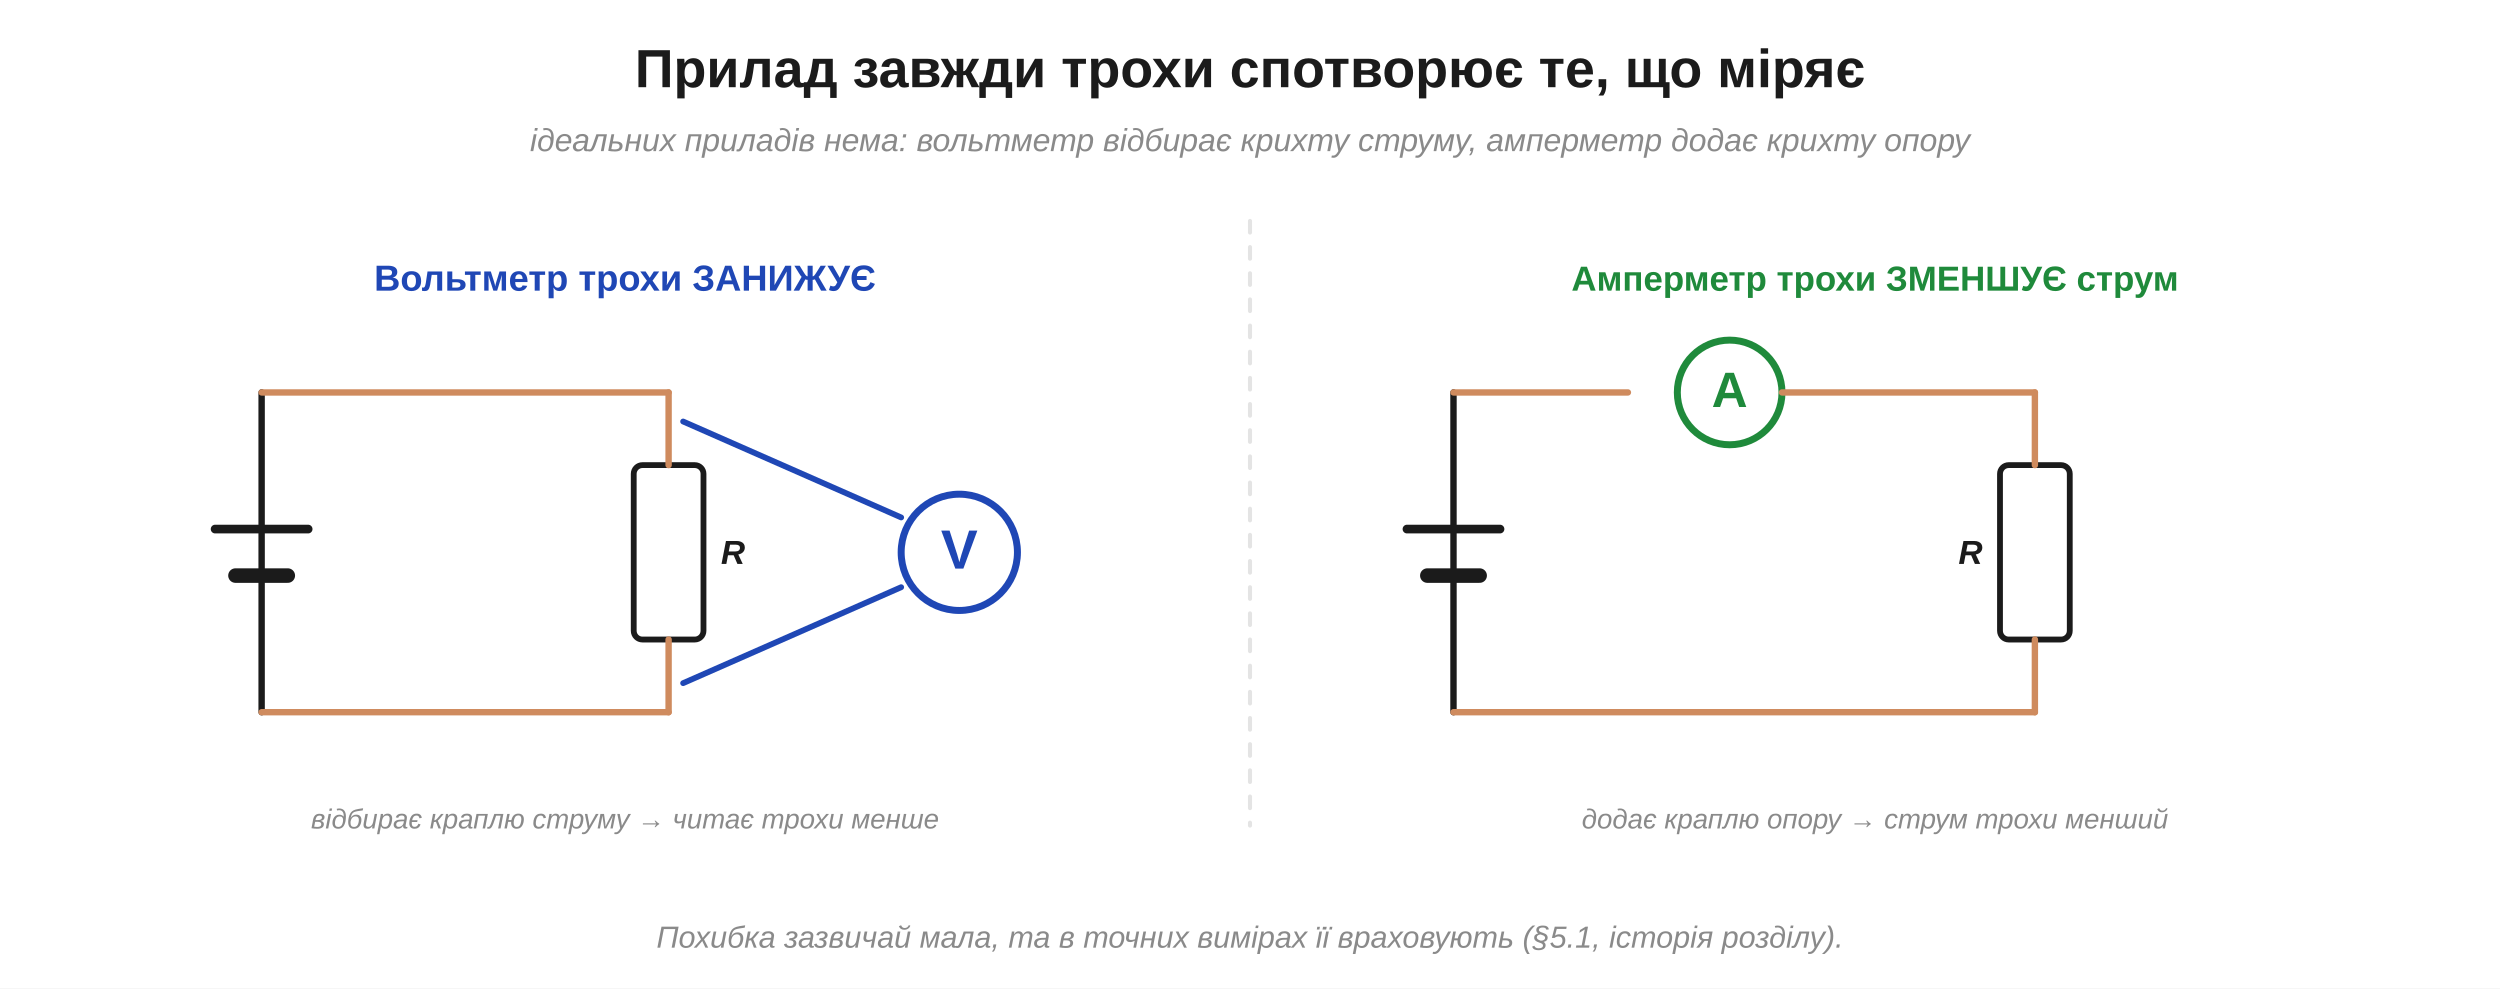
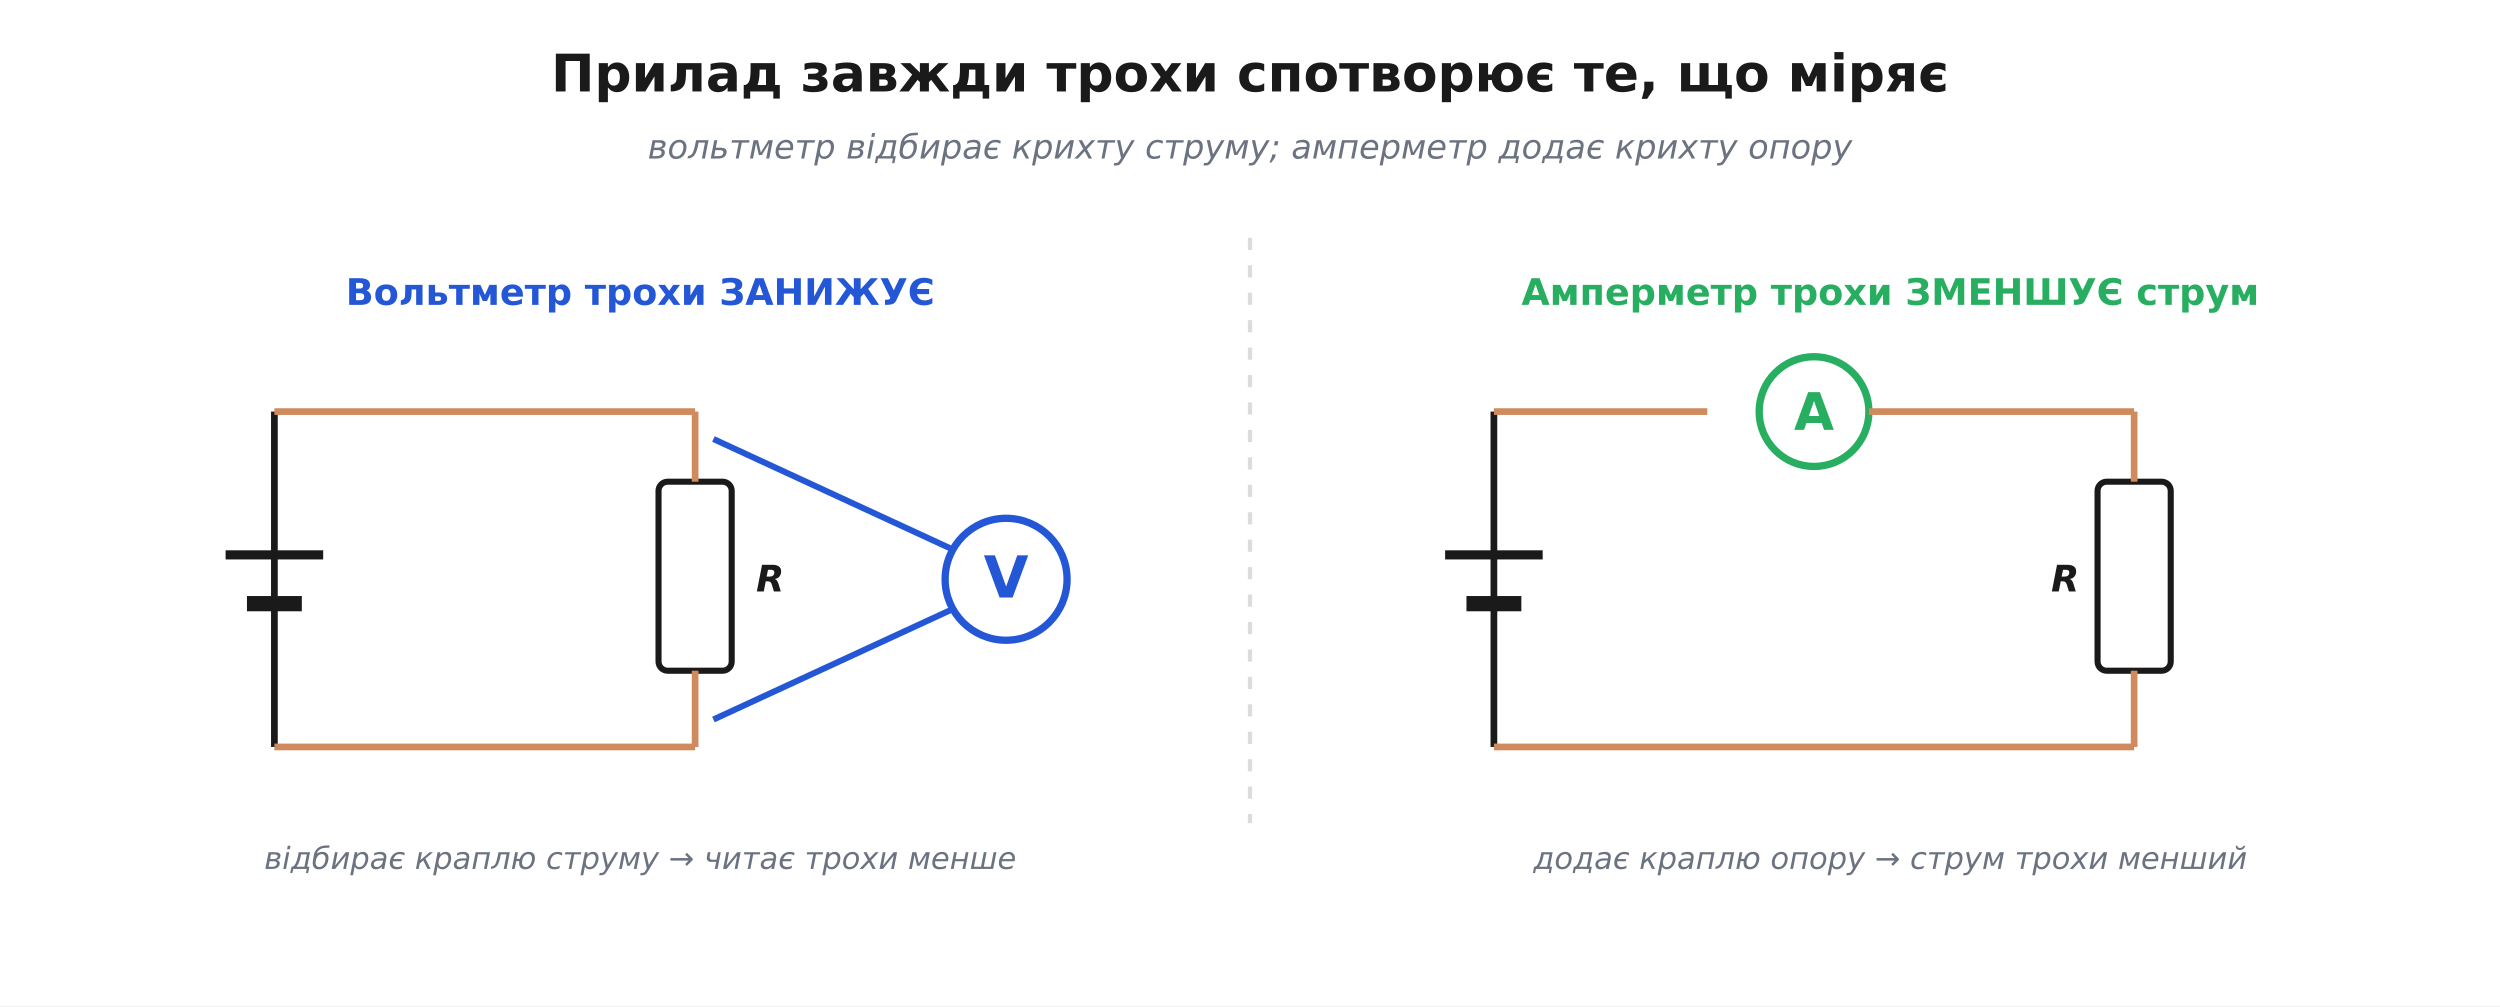
- <svg xmlns="http://www.w3.org/2000/svg" width="860" height="340" viewBox="0 0 860 340">
-   <rect width="860" height="340" fill="#ffffff" />
+ <svg xmlns="http://www.w3.org/2000/svg" viewBox="0 0 820 330" font-family="'Segoe UI', 'DejaVu Sans', Arial, sans-serif">
+   <rect width="820" height="330" fill="#ffffff" />
  <defs>
-     <marker id="aInk" markerWidth="11" markerHeight="11" refX="8" refY="3.2" orient="auto" markerUnits="strokeWidth">
-       <path d="M0,0 L8.5,3.2 L0,6.4 Z" fill="#1b1b1b" />
-     </marker>
-     <marker id="aRed" markerWidth="11" markerHeight="11" refX="8" refY="3.2" orient="auto" markerUnits="strokeWidth">
-       <path d="M0,0 L8.5,3.2 L0,6.4 Z" fill="#c0271e" />
-     </marker>
-     <marker id="aBlue" markerWidth="11" markerHeight="11" refX="8" refY="3.2" orient="auto" markerUnits="strokeWidth">
-       <path d="M0,0 L8.5,3.2 L0,6.4 Z" fill="#1f47b5" />
-     </marker>
-     <marker id="aGreen" markerWidth="11" markerHeight="11" refX="8" refY="3.2" orient="auto" markerUnits="strokeWidth">
-       <path d="M0,0 L8.5,3.2 L0,6.4 Z" fill="#1f8a3b" />
-     </marker>
-     <marker id="aOrange" markerWidth="11" markerHeight="11" refX="8" refY="3.2" orient="auto" markerUnits="strokeWidth">
-       <path d="M0,0 L8.5,3.2 L0,6.4 Z" fill="#e08030" />
+     <marker id="arrow" viewBox="0 0 10 10" refX="9" refY="5" markerWidth="7" markerHeight="7" orient="auto-start-reverse">
+       <path d="M0 0 L10 5 L0 10 z" fill="#333333" />
    </marker>
  </defs>
-   <text x="430.0" y="30.0" font-family="Segoe UI, Arial, Helvetica, sans-serif" font-size="18.5" fill="#1b1b1b" text-anchor="middle" font-weight="bold" font-style="normal">Прилад завжди трохи спотворює те, що міряє</text>
-   <text x="430.0" y="52.0" font-family="Segoe UI, Arial, Helvetica, sans-serif" font-size="11" fill="#8a8a8a" text-anchor="middle" font-weight="normal" font-style="italic">ідеальних приладів нема: вольтметр відбирає крихту струму, амперметр додає крихту опору</text>
-   <line x1="430.0" y1="76.0" x2="430.0" y2="284.0" stroke="#e4e4e4" stroke-width="1.4" stroke-dasharray="4,5" stroke-linecap="round" />
-   <text x="215.0" y="100.0" font-family="Segoe UI, Arial, Helvetica, sans-serif" font-size="12.5" fill="#1f47b5" text-anchor="middle" font-weight="bold" font-style="normal">Вольтметр трохи ЗАНИЖУЄ</text>
-   <line x1="90.0" y1="135.0" x2="90.0" y2="245.0" stroke="#1b1b1b" stroke-width="2.2" stroke-linecap="round" />
-   <line x1="74.0" y1="182.0" x2="106.0" y2="182.0" stroke="#1b1b1b" stroke-width="3" stroke-linecap="round" />
-   <line x1="81.0" y1="198.0" x2="99.0" y2="198.0" stroke="#1b1b1b" stroke-width="5" stroke-linecap="round" />
-   <line x1="90.0" y1="135.0" x2="230.0" y2="135.0" stroke="#cf8b5e" stroke-width="2.2" stroke-linecap="round" />
-   <rect x="218.0" y="160.0" width="24.0" height="60.0" rx="3" fill="#fff" stroke="#1b1b1b" stroke-width="2" />
-   <text x="248.0" y="194.0" font-family="Segoe UI, Arial, Helvetica, sans-serif" font-size="11.5" fill="#1b1b1b" text-anchor="start" font-weight="bold" font-style="italic">R</text>
-   <line x1="230.0" y1="135.0" x2="230.0" y2="160.0" stroke="#cf8b5e" stroke-width="2.2" stroke-linecap="round" />
-   <line x1="230.0" y1="220.0" x2="230.0" y2="245.0" stroke="#cf8b5e" stroke-width="2.2" stroke-linecap="round" />
-   <line x1="90.0" y1="245.0" x2="230.0" y2="245.0" stroke="#cf8b5e" stroke-width="2.2" stroke-linecap="round" />
-   <circle cx="330.0" cy="190.0" r="20.0" fill="#fff" stroke="#1f47b5" stroke-width="2.4" />
-   <text x="330.0" y="195.6" font-family="Segoe UI, Arial, Helvetica, sans-serif" font-size="19.0" fill="#1f47b5" text-anchor="middle" font-weight="bold" font-style="normal">V</text>
-   <line x1="310.0" y1="178.0" x2="235.0" y2="145.0" stroke="#1f47b5" stroke-width="2" stroke-linecap="round" />
-   <line x1="310.0" y1="202.0" x2="235.0" y2="235.0" stroke="#1f47b5" stroke-width="2" stroke-linecap="round" />
-   <text x="215.0" y="285.0" font-family="Segoe UI, Arial, Helvetica, sans-serif" font-size="9.5" fill="#8a8a8a" text-anchor="middle" font-weight="normal" font-style="italic">відбирає краплю струму → читає трохи менше</text>
-   <text x="645.0" y="100.0" font-family="Segoe UI, Arial, Helvetica, sans-serif" font-size="12" fill="#1f8a3b" text-anchor="middle" font-weight="bold" font-style="normal">Амперметр трохи ЗМЕНШУЄ струм</text>
-   <line x1="500.0" y1="135.0" x2="500.0" y2="245.0" stroke="#1b1b1b" stroke-width="2.2" stroke-linecap="round" />
-   <line x1="484.0" y1="182.0" x2="516.0" y2="182.0" stroke="#1b1b1b" stroke-width="3" stroke-linecap="round" />
-   <line x1="491.0" y1="198.0" x2="509.0" y2="198.0" stroke="#1b1b1b" stroke-width="5" stroke-linecap="round" />
-   <line x1="500.0" y1="135.0" x2="560.0" y2="135.0" stroke="#cf8b5e" stroke-width="2.2" stroke-linecap="round" />
-   <circle cx="595.0" cy="135.0" r="18.0" fill="#fff" stroke="#1f8a3b" stroke-width="2.4" />
-   <text x="595.0" y="140.0" font-family="Segoe UI, Arial, Helvetica, sans-serif" font-size="17.1" fill="#1f8a3b" text-anchor="middle" font-weight="bold" font-style="normal">A</text>
-   <line x1="613.0" y1="135.0" x2="700.0" y2="135.0" stroke="#cf8b5e" stroke-width="2.2" stroke-linecap="round" />
-   <rect x="688.0" y="160.0" width="24.0" height="60.0" rx="3" fill="#fff" stroke="#1b1b1b" stroke-width="2" />
-   <text x="682.0" y="194.0" font-family="Segoe UI, Arial, Helvetica, sans-serif" font-size="11.5" fill="#1b1b1b" text-anchor="end" font-weight="bold" font-style="italic">R</text>
-   <line x1="700.0" y1="135.0" x2="700.0" y2="160.0" stroke="#cf8b5e" stroke-width="2.2" stroke-linecap="round" />
-   <line x1="700.0" y1="220.0" x2="700.0" y2="245.0" stroke="#cf8b5e" stroke-width="2.2" stroke-linecap="round" />
-   <line x1="500.0" y1="245.0" x2="700.0" y2="245.0" stroke="#cf8b5e" stroke-width="2.2" stroke-linecap="round" />
-   <text x="645.0" y="285.0" font-family="Segoe UI, Arial, Helvetica, sans-serif" font-size="9.5" fill="#8a8a8a" text-anchor="middle" font-weight="normal" font-style="italic">додає краплю опору → струм трохи менший</text>
-   <text x="430.0" y="326.0" font-family="Segoe UI, Arial, Helvetica, sans-serif" font-size="10.5" fill="#8a8a8a" text-anchor="middle" font-weight="normal" font-style="italic">Похибка зазвичай мала, та в точних вимірах її враховують (§5.1, історія розділу).</text>
+   <text x="410.0" y="30.0" font-family="'Segoe UI', 'DejaVu Sans', Arial, sans-serif" font-size="17" fill="#1a1a1a" text-anchor="middle" font-weight="700">Прилад завжди трохи спотворює те, що міряє</text>
+   <text x="410.0" y="52.0" font-family="'Segoe UI', 'DejaVu Sans', Arial, sans-serif" font-size="11" fill="#6b7280" text-anchor="middle" font-style="italic">вольтметр відбирає крихту струму; амперметр додає крихту опору</text>
+   <line x1="410.0" y1="78.0" x2="410.0" y2="270.0" stroke="#dcdcdc" stroke-width="1.4" stroke-dasharray="4,5" />
+   <text x="210.0" y="100.0" font-family="'Segoe UI', 'DejaVu Sans', Arial, sans-serif" font-size="12" fill="#2457d6" text-anchor="middle" font-weight="700">Вольтметр трохи ЗАНИЖУЄ</text>
+   <line x1="90.0" y1="135.0" x2="90.0" y2="245.0" stroke="#1a1a1a" stroke-width="2.2" />
+   <line x1="74.0" y1="182.0" x2="106.0" y2="182.0" stroke="#1a1a1a" stroke-width="3.0" />
+   <line x1="81.0" y1="198.0" x2="99.0" y2="198.0" stroke="#1a1a1a" stroke-width="5.0" />
+   <line x1="90.0" y1="135.0" x2="228.0" y2="135.0" stroke="#cf8b5e" stroke-width="2.2" />
+   <rect x="216.0" y="158.0" width="24.0" height="62.0" rx="3" fill="#ffffff" stroke="#1a1a1a" stroke-width="2.0" />
+   <text x="248.0" y="194.0" font-family="'Segoe UI', 'DejaVu Sans', Arial, sans-serif" font-size="12" fill="#1a1a1a" text-anchor="start" font-weight="700" font-style="italic">R</text>
+   <line x1="228.0" y1="135.0" x2="228.0" y2="158.0" stroke="#cf8b5e" stroke-width="2.2" />
+   <line x1="228.0" y1="220.0" x2="228.0" y2="245.0" stroke="#cf8b5e" stroke-width="2.2" />
+   <line x1="90.0" y1="245.0" x2="228.0" y2="245.0" stroke="#cf8b5e" stroke-width="2.2" />
+   <circle cx="330.0" cy="190.0" r="20.0" fill="#ffffff" stroke="#2457d6" stroke-width="2.4" />
+   <text x="330.0" y="196.0" font-family="'Segoe UI', 'DejaVu Sans', Arial, sans-serif" font-size="19" fill="#2457d6" text-anchor="middle" font-weight="700">V</text>
+   <line x1="312.0" y1="180.0" x2="234.0" y2="144.0" stroke="#2457d6" stroke-width="2.0" />
+   <line x1="312.0" y1="200.0" x2="234.0" y2="236.0" stroke="#2457d6" stroke-width="2.0" />
+   <text x="210.0" y="285.0" font-family="'Segoe UI', 'DejaVu Sans', Arial, sans-serif" font-size="10" fill="#6b7280" text-anchor="middle" font-style="italic">відбирає краплю струму → читає трохи менше</text>
+   <text x="620.0" y="100.0" font-family="'Segoe UI', 'DejaVu Sans', Arial, sans-serif" font-size="12" fill="#27ae60" text-anchor="middle" font-weight="700">Амперметр трохи ЗМЕНШУЄ струм</text>
+   <line x1="490.0" y1="135.0" x2="490.0" y2="245.0" stroke="#1a1a1a" stroke-width="2.2" />
+   <line x1="474.0" y1="182.0" x2="506.0" y2="182.0" stroke="#1a1a1a" stroke-width="3.0" />
+   <line x1="481.0" y1="198.0" x2="499.0" y2="198.0" stroke="#1a1a1a" stroke-width="5.0" />
+   <line x1="490.0" y1="135.0" x2="560.0" y2="135.0" stroke="#cf8b5e" stroke-width="2.2" />
+   <circle cx="595.0" cy="135.0" r="18.0" fill="#ffffff" stroke="#27ae60" stroke-width="2.4" />
+   <text x="595.0" y="141.0" font-family="'Segoe UI', 'DejaVu Sans', Arial, sans-serif" font-size="17" fill="#27ae60" text-anchor="middle" font-weight="700">A</text>
+   <line x1="613.0" y1="135.0" x2="700.0" y2="135.0" stroke="#cf8b5e" stroke-width="2.2" />
+   <rect x="688.0" y="158.0" width="24.0" height="62.0" rx="3" fill="#ffffff" stroke="#1a1a1a" stroke-width="2.0" />
+   <text x="682.0" y="194.0" font-family="'Segoe UI', 'DejaVu Sans', Arial, sans-serif" font-size="12" fill="#1a1a1a" text-anchor="end" font-weight="700" font-style="italic">R</text>
+   <line x1="700.0" y1="135.0" x2="700.0" y2="158.0" stroke="#cf8b5e" stroke-width="2.2" />
+   <line x1="700.0" y1="220.0" x2="700.0" y2="245.0" stroke="#cf8b5e" stroke-width="2.2" />
+   <line x1="490.0" y1="245.0" x2="700.0" y2="245.0" stroke="#cf8b5e" stroke-width="2.2" />
+   <text x="620.0" y="285.0" font-family="'Segoe UI', 'DejaVu Sans', Arial, sans-serif" font-size="10" fill="#6b7280" text-anchor="middle" font-style="italic">додає краплю опору → струм трохи менший</text>
</svg>
